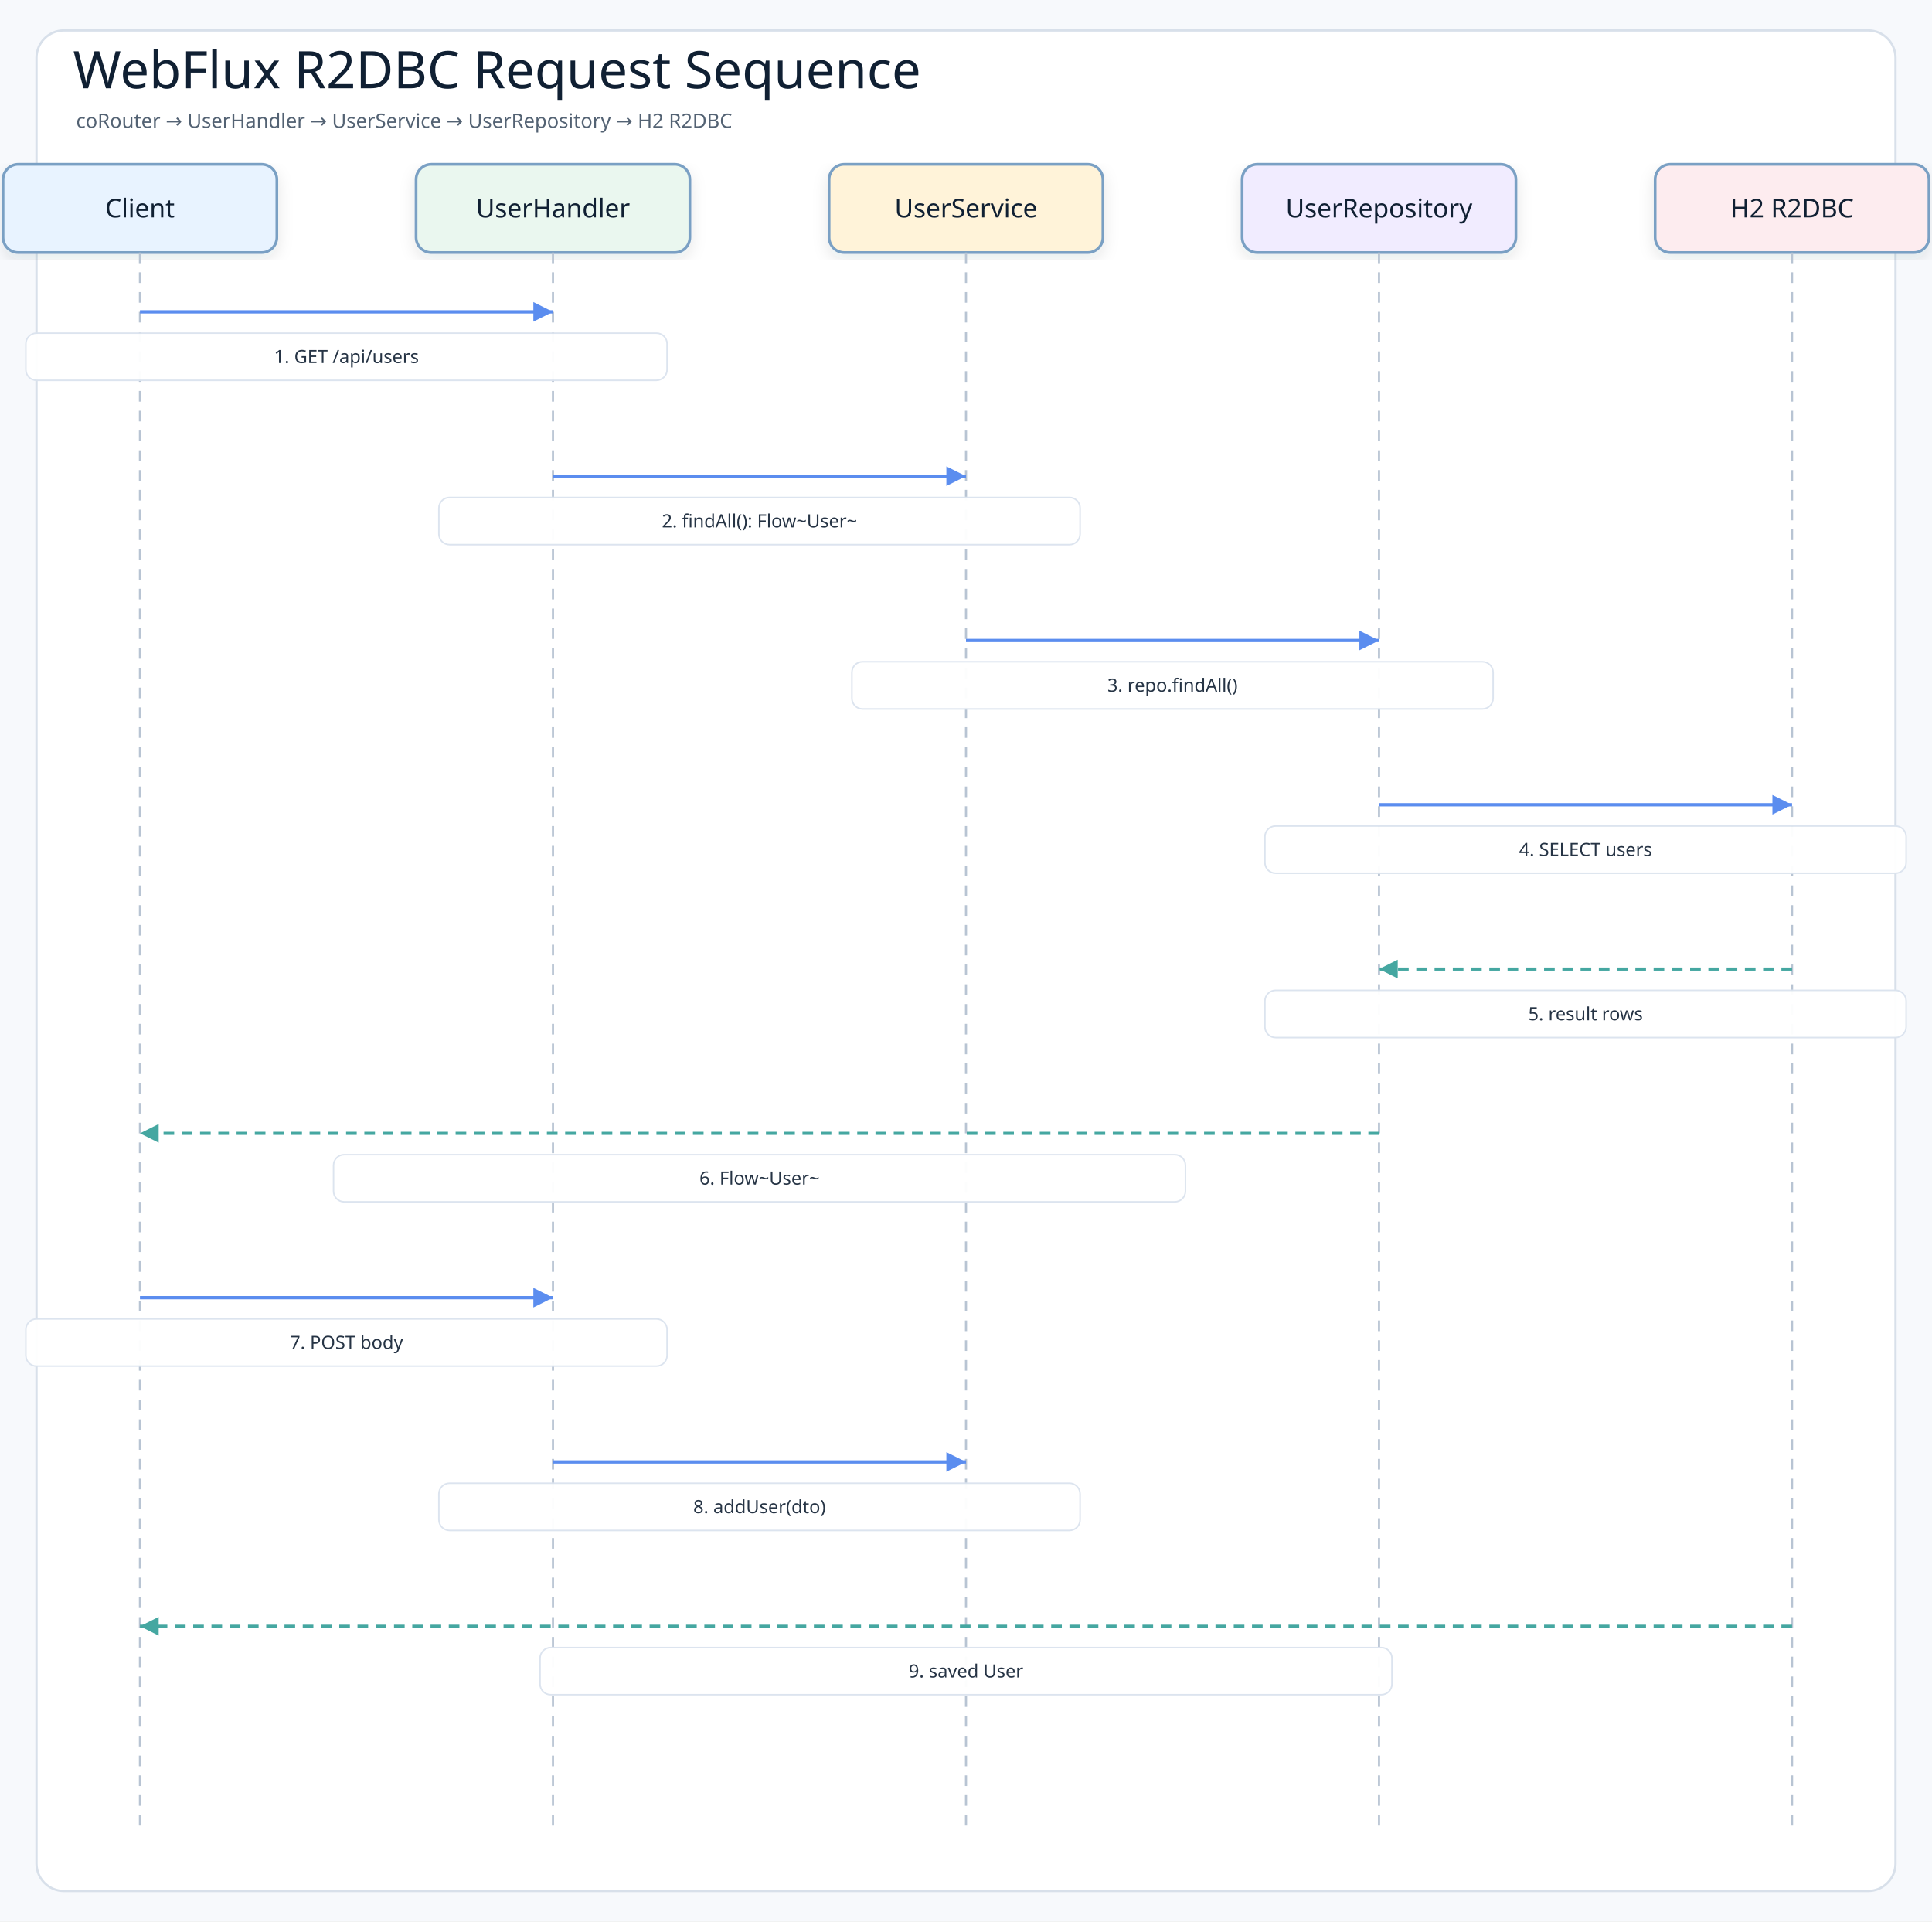
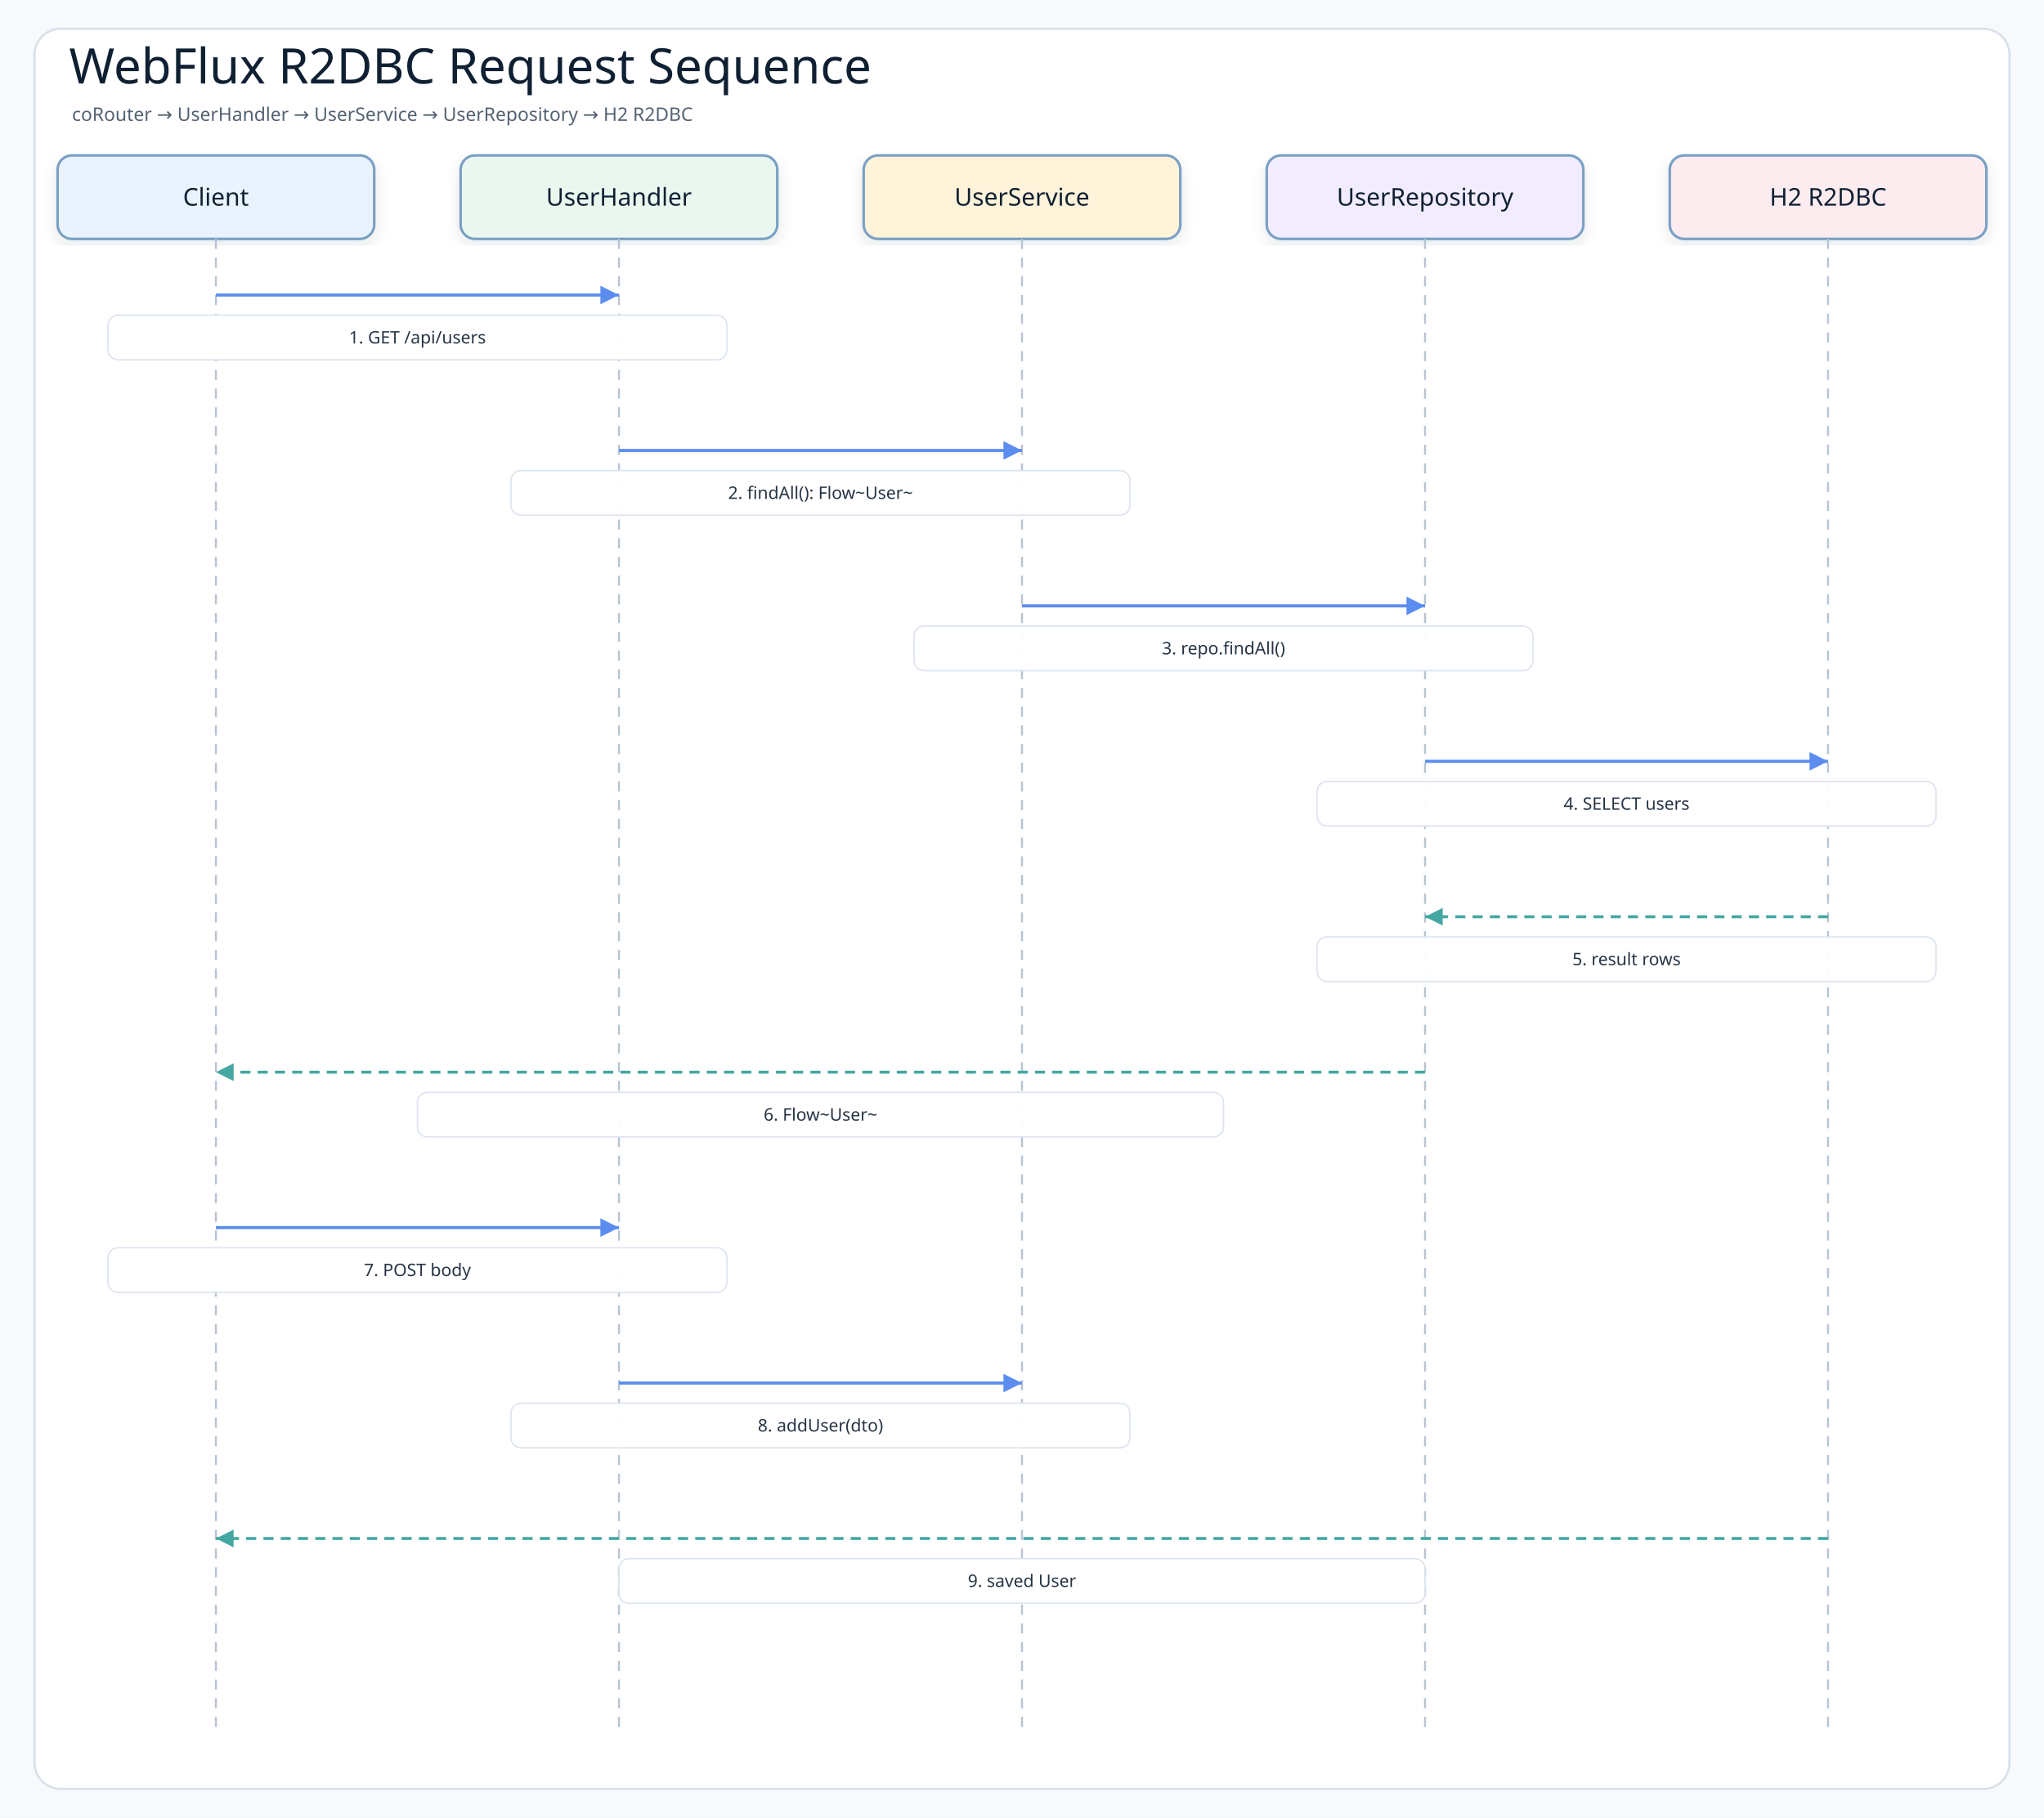
- <svg xmlns="http://www.w3.org/2000/svg" width="1270" height="1263" viewBox="0 0 1270 1263" role="img" aria-label="WebFlux R2DBC Request Sequence">
+ <svg xmlns="http://www.w3.org/2000/svg" width="1420" height="1263" viewBox="0 0 1420 1263" role="img" aria-label="WebFlux R2DBC Request Sequence">
  <defs>
    <filter id="shadow" x="-8%" y="-8%" width="116%" height="116%">
      <feDropShadow dx="0" dy="4" stdDeviation="5" flood-color="#1f2937" flood-opacity="0.10" />
    </filter>
    <marker id="arrowBlue" markerWidth="8" markerHeight="8" refX="7" refY="4" orient="auto" markerUnits="strokeWidth">
      <path d="M1 1 L7 4 L1 7 Z" fill="#5b8def" />
    </marker>
    <marker id="arrowTeal" markerWidth="8" markerHeight="8" refX="7" refY="4" orient="auto" markerUnits="strokeWidth">
      <path d="M1 1 L7 4 L1 7 Z" fill="#45a7a1" />
    </marker>
    <style>
    .canvas{fill:#f7f9fc}
    .frame{fill:#ffffff;stroke:#d8e0ea;stroke-width:1.5}
    .title{font-family:"Architects Daughter";font-size:34px;fill:#102033}
    .subtitle{font-family:"Comic Mono";font-size:13px;fill:#536273}
    .actor{font-family:"Architects Daughter";font-size:17px;fill:#102033}
    .message{font-family:"Comic Mono";font-size:12px;fill:#263445;paint-order:stroke;stroke:#ffffff;stroke-width:4px;stroke-linejoin:round}
    .detail{font-family:"Comic Mono";font-size:11px;fill:#536273}
    .lifeline{stroke:#b8c4d3;stroke-width:1.4;stroke-dasharray:7 6}
    .call{stroke:#5b8def;stroke-width:2.15;fill:none;marker-end:url(#arrowBlue)}
    .return{stroke:#45a7a1;stroke-width:2.05;stroke-dasharray:7 5;fill:none;marker-end:url(#arrowTeal)}
    .box{stroke-width:1.8;filter:url(#shadow)}
  </style>
  </defs>
-   <rect class="canvas" width="1270" height="1263" />
-   <rect class="frame" x="24" y="20" width="1222" height="1223" rx="18" />
+   <rect class="canvas" width="1420" height="1263" />
+   <rect class="frame" x="24" y="20" width="1372" height="1223" rx="18" />
  <text class="title" x="48" y="58">WebFlux R2DBC Request Sequence</text>
  <text class="subtitle" x="50" y="84">coRouter → UserHandler → UserService → UserRepository → H2 R2DBC</text>
-   <rect class="box" x="2" y="108" width="180" height="58" rx="10" fill="#e8f3ff" stroke="#7aa0c4" />
-   <text class="actor" x="92" y="137" text-anchor="middle" dominant-baseline="middle">Client</text>
-   <line class="lifeline" x1="92" y1="166" x2="92" y2="1205" />
-   <rect class="box" x="273.5" y="108" width="180" height="58" rx="10" fill="#eaf7ef" stroke="#7aa0c4" />
-   <text class="actor" x="363.5" y="137" text-anchor="middle" dominant-baseline="middle">UserHandler</text>
-   <line class="lifeline" x1="363.5" y1="166" x2="363.5" y2="1205" />
-   <rect class="box" x="545" y="108" width="180" height="58" rx="10" fill="#fff3d9" stroke="#7aa0c4" />
-   <text class="actor" x="635" y="137" text-anchor="middle" dominant-baseline="middle">UserService</text>
-   <line class="lifeline" x1="635" y1="166" x2="635" y2="1205" />
-   <rect class="box" x="816.5" y="108" width="180" height="58" rx="10" fill="#f1ecff" stroke="#7aa0c4" />
-   <text class="actor" x="906.5" y="137" text-anchor="middle" dominant-baseline="middle">UserRepository</text>
-   <line class="lifeline" x1="906.5" y1="166" x2="906.5" y2="1205" />
-   <rect class="box" x="1088" y="108" width="180" height="58" rx="10" fill="#fdecef" stroke="#7aa0c4" />
-   <text class="actor" x="1178" y="137" text-anchor="middle" dominant-baseline="middle">H2 R2DBC</text>
-   <line class="lifeline" x1="1178" y1="166" x2="1178" y2="1205" />
-   <path class="call" d="M92 205 L363.5 205" />
-   <rect class="message-label" x="17" y="219" width="421.5" height="31" rx="7" fill="#ffffff" opacity="0.96" stroke="#dbe3ee" />
-   <text class="message" x="227.75" y="234.5" text-anchor="middle" dominant-baseline="middle">1. GET /api/users</text>
-   <path class="call" d="M363.5 313 L635 313" />
-   <rect class="message-label" x="288.5" y="327" width="421.5" height="31" rx="7" fill="#ffffff" opacity="0.96" stroke="#dbe3ee" />
-   <text class="message" x="499.25" y="342.5" text-anchor="middle" dominant-baseline="middle">2. findAll(): Flow~User~</text>
-   <path class="call" d="M635 421 L906.5 421" />
-   <rect class="message-label" x="560" y="435" width="421.5" height="31" rx="7" fill="#ffffff" opacity="0.96" stroke="#dbe3ee" />
-   <text class="message" x="770.75" y="450.5" text-anchor="middle" dominant-baseline="middle">3. repo.findAll()</text>
-   <path class="call" d="M906.5 529 L1178 529" />
-   <rect class="message-label" x="831.5" y="543" width="421.5" height="31" rx="7" fill="#ffffff" opacity="0.96" stroke="#dbe3ee" />
-   <text class="message" x="1042.25" y="558.5" text-anchor="middle" dominant-baseline="middle">4. SELECT users</text>
-   <path class="return" d="M1178 637 L906.5 637" />
-   <rect class="message-label" x="831.5" y="651" width="421.5" height="31" rx="7" fill="#ffffff" opacity="0.96" stroke="#dbe3ee" />
-   <text class="message" x="1042.25" y="666.5" text-anchor="middle" dominant-baseline="middle">5. result rows</text>
-   <path class="return" d="M906.5 745 L92 745" />
-   <rect class="message-label" x="219.25" y="759" width="560" height="31" rx="7" fill="#ffffff" opacity="0.96" stroke="#dbe3ee" />
-   <text class="message" x="499.25" y="774.5" text-anchor="middle" dominant-baseline="middle">6. Flow~User~</text>
-   <path class="call" d="M92 853 L363.5 853" />
-   <rect class="message-label" x="17" y="867" width="421.5" height="31" rx="7" fill="#ffffff" opacity="0.96" stroke="#dbe3ee" />
-   <text class="message" x="227.75" y="882.5" text-anchor="middle" dominant-baseline="middle">7. POST body</text>
-   <path class="call" d="M363.5 961 L635 961" />
-   <rect class="message-label" x="288.5" y="975" width="421.5" height="31" rx="7" fill="#ffffff" opacity="0.96" stroke="#dbe3ee" />
-   <text class="message" x="499.25" y="990.5" text-anchor="middle" dominant-baseline="middle">8. addUser(dto)</text>
-   <path class="return" d="M1178 1069 L92 1069" />
-   <rect class="message-label" x="355" y="1083" width="560" height="31" rx="7" fill="#ffffff" opacity="0.96" stroke="#dbe3ee" />
-   <text class="message" x="635" y="1098.5" text-anchor="middle" dominant-baseline="middle">9. saved User</text>
+   <rect class="box" x="40" y="108" width="220" height="58" rx="10" fill="#e8f3ff" stroke="#7aa0c4" />
+   <text class="actor" x="150" y="137" text-anchor="middle" dominant-baseline="middle">Client</text>
+   <line class="lifeline" x1="150" y1="166" x2="150" y2="1205" />
+   <rect class="box" x="320" y="108" width="220" height="58" rx="10" fill="#eaf7ef" stroke="#7aa0c4" />
+   <text class="actor" x="430" y="137" text-anchor="middle" dominant-baseline="middle">UserHandler</text>
+   <line class="lifeline" x1="430" y1="166" x2="430" y2="1205" />
+   <rect class="box" x="600" y="108" width="220" height="58" rx="10" fill="#fff3d9" stroke="#7aa0c4" />
+   <text class="actor" x="710" y="137" text-anchor="middle" dominant-baseline="middle">UserService</text>
+   <line class="lifeline" x1="710" y1="166" x2="710" y2="1205" />
+   <rect class="box" x="880" y="108" width="220" height="58" rx="10" fill="#f1ecff" stroke="#7aa0c4" />
+   <text class="actor" x="990" y="137" text-anchor="middle" dominant-baseline="middle">UserRepository</text>
+   <line class="lifeline" x1="990" y1="166" x2="990" y2="1205" />
+   <rect class="box" x="1160" y="108" width="220" height="58" rx="10" fill="#fdecef" stroke="#7aa0c4" />
+   <text class="actor" x="1270" y="137" text-anchor="middle" dominant-baseline="middle">H2 R2DBC</text>
+   <line class="lifeline" x1="1270" y1="166" x2="1270" y2="1205" />
+   <path class="call" d="M150 205 L430 205" />
+   <rect class="message-label" x="75" y="219" width="430" height="31" rx="7" fill="#ffffff" opacity="0.96" stroke="#dbe3ee" />
+   <text class="message" x="290" y="234.5" text-anchor="middle" dominant-baseline="middle">1. GET /api/users</text>
+   <path class="call" d="M430 313 L710 313" />
+   <rect class="message-label" x="355" y="327" width="430" height="31" rx="7" fill="#ffffff" opacity="0.96" stroke="#dbe3ee" />
+   <text class="message" x="570" y="342.5" text-anchor="middle" dominant-baseline="middle">2. findAll(): Flow~User~</text>
+   <path class="call" d="M710 421 L990 421" />
+   <rect class="message-label" x="635" y="435" width="430" height="31" rx="7" fill="#ffffff" opacity="0.96" stroke="#dbe3ee" />
+   <text class="message" x="850" y="450.5" text-anchor="middle" dominant-baseline="middle">3. repo.findAll()</text>
+   <path class="call" d="M990 529 L1270 529" />
+   <rect class="message-label" x="915" y="543" width="430" height="31" rx="7" fill="#ffffff" opacity="0.96" stroke="#dbe3ee" />
+   <text class="message" x="1130" y="558.5" text-anchor="middle" dominant-baseline="middle">4. SELECT users</text>
+   <path class="return" d="M1270 637 L990 637" />
+   <rect class="message-label" x="915" y="651" width="430" height="31" rx="7" fill="#ffffff" opacity="0.96" stroke="#dbe3ee" />
+   <text class="message" x="1130" y="666.5" text-anchor="middle" dominant-baseline="middle">5. result rows</text>
+   <path class="return" d="M990 745 L150 745" />
+   <rect class="message-label" x="290" y="759" width="560" height="31" rx="7" fill="#ffffff" opacity="0.96" stroke="#dbe3ee" />
+   <text class="message" x="570" y="774.5" text-anchor="middle" dominant-baseline="middle">6. Flow~User~</text>
+   <path class="call" d="M150 853 L430 853" />
+   <rect class="message-label" x="75" y="867" width="430" height="31" rx="7" fill="#ffffff" opacity="0.96" stroke="#dbe3ee" />
+   <text class="message" x="290" y="882.5" text-anchor="middle" dominant-baseline="middle">7. POST body</text>
+   <path class="call" d="M430 961 L710 961" />
+   <rect class="message-label" x="355" y="975" width="430" height="31" rx="7" fill="#ffffff" opacity="0.96" stroke="#dbe3ee" />
+   <text class="message" x="570" y="990.5" text-anchor="middle" dominant-baseline="middle">8. addUser(dto)</text>
+   <path class="return" d="M1270 1069 L150 1069" />
+   <rect class="message-label" x="430" y="1083" width="560" height="31" rx="7" fill="#ffffff" opacity="0.96" stroke="#dbe3ee" />
+   <text class="message" x="710" y="1098.5" text-anchor="middle" dominant-baseline="middle">9. saved User</text>
</svg>
